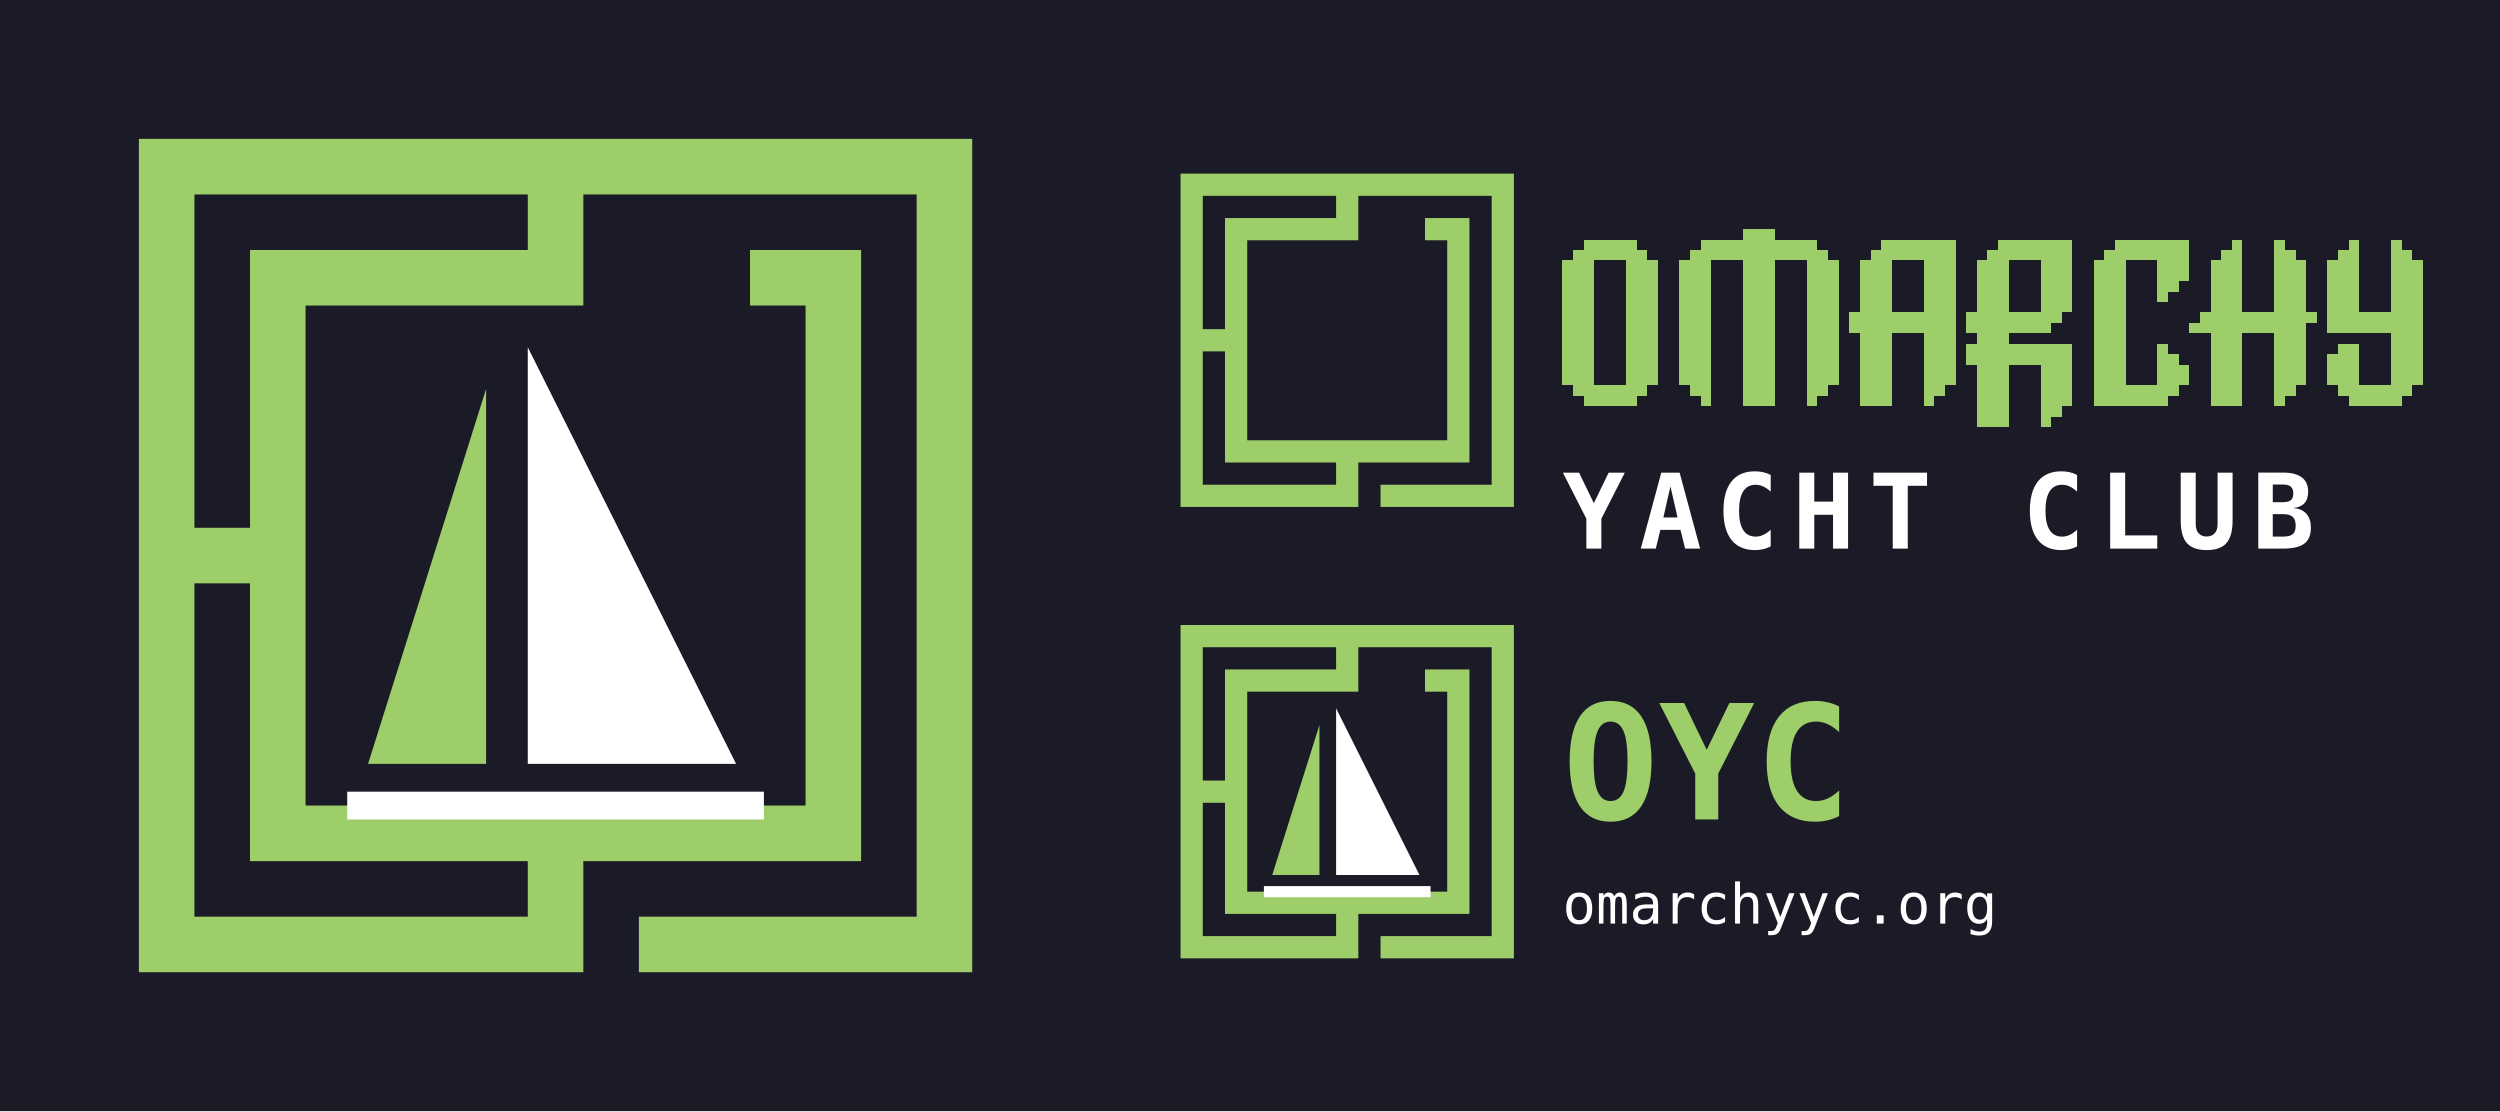
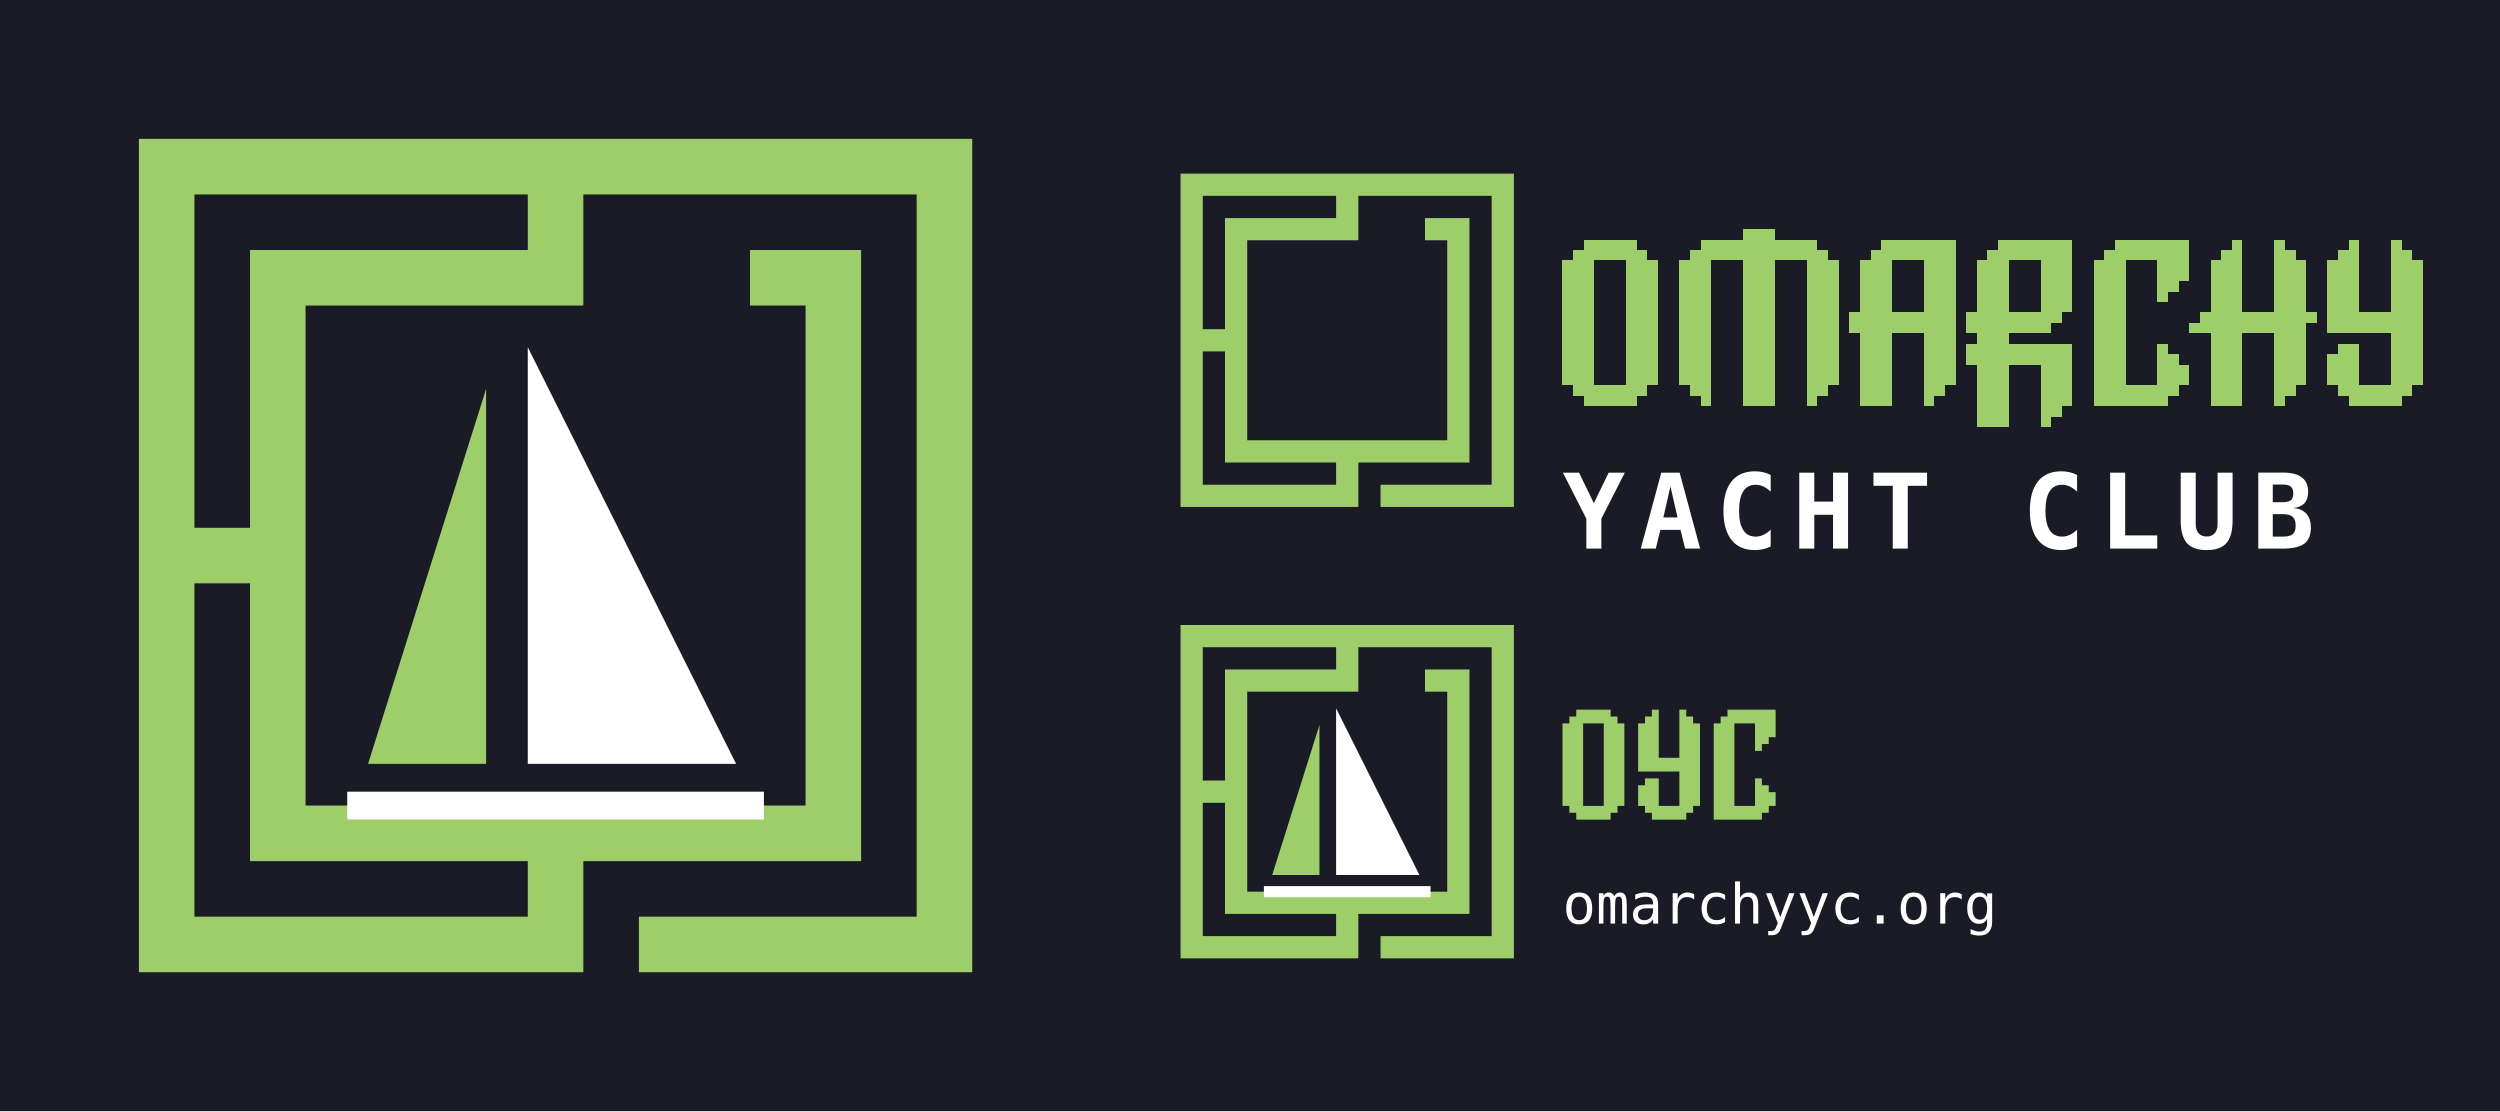
<svg xmlns="http://www.w3.org/2000/svg" viewBox="0 0 3600 1600" width="3600" height="1600">
  <rect width="3600" height="1600" fill="#1a1b26" />
  <g transform="translate(200,200)">
    <g>
      <path clip-rule="evenodd" d="m1200 1200h-480v-80h400v-1040h-479.996v160h-400v720h720v-720h-80v-80h159.996v880h-400v160h-640v-1200h1200zm-1120-80h480v-80h-400l.004-400h-80.004zm0-560h80.004v-400h400v-80h-480.004z" fill="#9ece6a" fill-rule="evenodd" />
      <path d="M560 300 L560 900 L860 900 Z" fill="#ffffff" />
      <path d="M500 360 L500 900 L330 900 Z" fill="#9ece6a" />
      <rect x="300" y="940" width="600" height="40" fill="#ffffff" />
    </g>
  </g>
  <g transform="translate(1700,250) scale(0.4)">
    <path clip-rule="evenodd" d="m1200 1200h-480v-80h400v-1040h-479.996v160h-400v720h720v-720h-80v-80h159.996v880h-400v160h-640v-1200h1200zm-1120-80h480v-80h-400l.004-400h-80.004zm0-560h80.004v-400h400v-80h-480.004z" fill="#9ece6a" fill-rule="evenodd" />
  </g>
  <g transform="translate(2250,330) scale(0.3)">
    <g fill="#9ece6a" shape-rendering="crispEdges">
      <rect x="867" y="0" width="153" height="50" />
      <rect x="102" y="50" width="255" height="50" />
      <rect x="663" y="50" width="561" height="50" />
      <rect x="1530" y="50" width="357" height="50" />
      <rect x="2091" y="50" width="357" height="50" />
      <rect x="2652" y="50" width="357" height="50" />
      <rect x="3213" y="50" width="51" height="50" />
      <rect x="3417" y="50" width="51" height="50" />
      <rect x="3774" y="50" width="51" height="50" />
      <rect x="3978" y="50" width="51" height="50" />
      <rect x="51" y="100" width="357" height="50" />
      <rect x="612" y="100" width="663" height="50" />
      <rect x="1479" y="100" width="408" height="50" />
      <rect x="2040" y="100" width="408" height="50" />
      <rect x="2601" y="100" width="408" height="50" />
      <rect x="3162" y="100" width="102" height="50" />
      <rect x="3417" y="100" width="102" height="50" />
      <rect x="3723" y="100" width="102" height="50" />
      <rect x="3978" y="100" width="102" height="50" />
      <rect x="0" y="150" width="153" height="50" />
      <rect x="306" y="150" width="153" height="50" />
      <rect x="561" y="150" width="153" height="50" />
      <rect x="867" y="150" width="153" height="50" />
      <rect x="1173" y="150" width="153" height="50" />
      <rect x="1428" y="150" width="153" height="50" />
      <rect x="1734" y="150" width="153" height="50" />
      <rect x="1989" y="150" width="153" height="50" />
      <rect x="2295" y="150" width="153" height="50" />
      <rect x="2550" y="150" width="153" height="50" />
      <rect x="2856" y="150" width="153" height="50" />
      <rect x="3111" y="150" width="153" height="50" />
      <rect x="3417" y="150" width="153" height="50" />
      <rect x="3672" y="150" width="153" height="50" />
      <rect x="3978" y="150" width="153" height="50" />
      <rect x="0" y="200" width="153" height="50" />
      <rect x="306" y="200" width="153" height="50" />
      <rect x="561" y="200" width="153" height="50" />
      <rect x="867" y="200" width="153" height="50" />
      <rect x="1173" y="200" width="153" height="50" />
      <rect x="1428" y="200" width="153" height="50" />
      <rect x="1734" y="200" width="153" height="50" />
      <rect x="1989" y="200" width="153" height="50" />
      <rect x="2295" y="200" width="153" height="50" />
      <rect x="2550" y="200" width="153" height="50" />
      <rect x="2856" y="200" width="153" height="50" />
      <rect x="3111" y="200" width="153" height="50" />
      <rect x="3417" y="200" width="153" height="50" />
      <rect x="3672" y="200" width="153" height="50" />
      <rect x="3978" y="200" width="153" height="50" />
      <rect x="0" y="250" width="153" height="50" />
      <rect x="306" y="250" width="153" height="50" />
      <rect x="561" y="250" width="153" height="50" />
      <rect x="867" y="250" width="153" height="50" />
      <rect x="1173" y="250" width="153" height="50" />
      <rect x="1428" y="250" width="153" height="50" />
      <rect x="1734" y="250" width="153" height="50" />
      <rect x="1989" y="250" width="153" height="50" />
      <rect x="2295" y="250" width="153" height="50" />
      <rect x="2550" y="250" width="153" height="50" />
      <rect x="2856" y="250" width="102" height="50" />
      <rect x="3111" y="250" width="153" height="50" />
      <rect x="3417" y="250" width="153" height="50" />
      <rect x="3672" y="250" width="153" height="50" />
      <rect x="3978" y="250" width="153" height="50" />
      <rect x="0" y="300" width="153" height="50" />
      <rect x="306" y="300" width="153" height="50" />
      <rect x="561" y="300" width="153" height="50" />
      <rect x="867" y="300" width="153" height="50" />
      <rect x="1173" y="300" width="153" height="50" />
      <rect x="1428" y="300" width="153" height="50" />
      <rect x="1734" y="300" width="153" height="50" />
      <rect x="1989" y="300" width="153" height="50" />
      <rect x="2295" y="300" width="153" height="50" />
      <rect x="2550" y="300" width="153" height="50" />
      <rect x="2856" y="300" width="51" height="50" />
      <rect x="3111" y="300" width="153" height="50" />
      <rect x="3417" y="300" width="153" height="50" />
      <rect x="3672" y="300" width="153" height="50" />
      <rect x="3978" y="300" width="153" height="50" />
      <rect x="0" y="350" width="153" height="50" />
      <rect x="306" y="350" width="153" height="50" />
      <rect x="561" y="350" width="153" height="50" />
      <rect x="867" y="350" width="153" height="50" />
      <rect x="1173" y="350" width="153" height="50" />
      <rect x="1428" y="350" width="153" height="50" />
      <rect x="1734" y="350" width="153" height="50" />
      <rect x="1989" y="350" width="153" height="50" />
      <rect x="2295" y="350" width="153" height="50" />
      <rect x="2550" y="350" width="153" height="50" />
      <rect x="3111" y="350" width="153" height="50" />
      <rect x="3417" y="350" width="153" height="50" />
      <rect x="3672" y="350" width="153" height="50" />
      <rect x="3978" y="350" width="153" height="50" />
      <rect x="0" y="400" width="153" height="50" />
      <rect x="306" y="400" width="153" height="50" />
      <rect x="561" y="400" width="153" height="50" />
      <rect x="867" y="400" width="153" height="50" />
      <rect x="1173" y="400" width="153" height="50" />
      <rect x="1377" y="400" width="510" height="50" />
      <rect x="1938" y="400" width="459" height="50" />
      <rect x="2550" y="400" width="153" height="50" />
      <rect x="3060" y="400" width="561" height="50" />
      <rect x="3672" y="400" width="459" height="50" />
      <rect x="0" y="450" width="153" height="50" />
      <rect x="306" y="450" width="153" height="50" />
      <rect x="561" y="450" width="153" height="50" />
      <rect x="867" y="450" width="153" height="50" />
      <rect x="1173" y="450" width="153" height="50" />
      <rect x="1377" y="450" width="510" height="50" />
      <rect x="1938" y="450" width="408" height="50" />
      <rect x="2550" y="450" width="153" height="50" />
      <rect x="3009" y="450" width="561" height="50" />
      <rect x="3672" y="450" width="459" height="50" />
      <rect x="0" y="500" width="153" height="50" />
      <rect x="306" y="500" width="153" height="50" />
      <rect x="561" y="500" width="153" height="50" />
      <rect x="867" y="500" width="153" height="50" />
      <rect x="1173" y="500" width="153" height="50" />
      <rect x="1428" y="500" width="153" height="50" />
      <rect x="1734" y="500" width="153" height="50" />
      <rect x="1989" y="500" width="153" height="50" />
      <rect x="2550" y="500" width="153" height="50" />
      <rect x="3111" y="500" width="153" height="50" />
      <rect x="3417" y="500" width="153" height="50" />
      <rect x="3978" y="500" width="153" height="50" />
      <rect x="0" y="550" width="153" height="50" />
      <rect x="306" y="550" width="153" height="50" />
      <rect x="561" y="550" width="153" height="50" />
      <rect x="867" y="550" width="153" height="50" />
      <rect x="1173" y="550" width="153" height="50" />
      <rect x="1428" y="550" width="153" height="50" />
      <rect x="1734" y="550" width="153" height="50" />
      <rect x="1938" y="550" width="510" height="50" />
      <rect x="2550" y="550" width="153" height="50" />
      <rect x="2856" y="550" width="51" height="50" />
      <rect x="3111" y="550" width="153" height="50" />
      <rect x="3417" y="550" width="153" height="50" />
      <rect x="3723" y="550" width="102" height="50" />
      <rect x="3978" y="550" width="153" height="50" />
      <rect x="0" y="600" width="153" height="50" />
      <rect x="306" y="600" width="153" height="50" />
      <rect x="561" y="600" width="153" height="50" />
      <rect x="867" y="600" width="153" height="50" />
      <rect x="1173" y="600" width="153" height="50" />
      <rect x="1428" y="600" width="153" height="50" />
      <rect x="1734" y="600" width="153" height="50" />
      <rect x="1938" y="600" width="510" height="50" />
      <rect x="2550" y="600" width="153" height="50" />
      <rect x="2856" y="600" width="102" height="50" />
      <rect x="3111" y="600" width="153" height="50" />
      <rect x="3417" y="600" width="153" height="50" />
      <rect x="3672" y="600" width="153" height="50" />
      <rect x="3978" y="600" width="153" height="50" />
      <rect x="0" y="650" width="153" height="50" />
      <rect x="306" y="650" width="153" height="50" />
      <rect x="561" y="650" width="153" height="50" />
      <rect x="867" y="650" width="153" height="50" />
      <rect x="1173" y="650" width="153" height="50" />
      <rect x="1428" y="650" width="153" height="50" />
      <rect x="1734" y="650" width="153" height="50" />
      <rect x="1989" y="650" width="153" height="50" />
      <rect x="2295" y="650" width="153" height="50" />
      <rect x="2550" y="650" width="153" height="50" />
      <rect x="2856" y="650" width="153" height="50" />
      <rect x="3111" y="650" width="153" height="50" />
      <rect x="3417" y="650" width="153" height="50" />
      <rect x="3672" y="650" width="153" height="50" />
      <rect x="3978" y="650" width="153" height="50" />
      <rect x="0" y="700" width="153" height="50" />
      <rect x="306" y="700" width="153" height="50" />
      <rect x="561" y="700" width="153" height="50" />
      <rect x="867" y="700" width="153" height="50" />
      <rect x="1173" y="700" width="153" height="50" />
      <rect x="1428" y="700" width="153" height="50" />
      <rect x="1734" y="700" width="153" height="50" />
      <rect x="1989" y="700" width="153" height="50" />
      <rect x="2295" y="700" width="153" height="50" />
      <rect x="2550" y="700" width="153" height="50" />
      <rect x="2856" y="700" width="153" height="50" />
      <rect x="3111" y="700" width="153" height="50" />
      <rect x="3417" y="700" width="153" height="50" />
      <rect x="3672" y="700" width="153" height="50" />
      <rect x="3978" y="700" width="153" height="50" />
      <rect x="51" y="750" width="357" height="50" />
      <rect x="612" y="750" width="102" height="50" />
      <rect x="867" y="750" width="153" height="50" />
      <rect x="1173" y="750" width="102" height="50" />
      <rect x="1428" y="750" width="153" height="50" />
      <rect x="1734" y="750" width="102" height="50" />
      <rect x="1989" y="750" width="153" height="50" />
      <rect x="2295" y="750" width="153" height="50" />
      <rect x="2550" y="750" width="408" height="50" />
      <rect x="3111" y="750" width="153" height="50" />
      <rect x="3417" y="750" width="102" height="50" />
      <rect x="3723" y="750" width="357" height="50" />
      <rect x="102" y="800" width="255" height="50" />
      <rect x="663" y="800" width="51" height="50" />
      <rect x="867" y="800" width="153" height="50" />
      <rect x="1173" y="800" width="51" height="50" />
      <rect x="1428" y="800" width="153" height="50" />
      <rect x="1734" y="800" width="51" height="50" />
      <rect x="1989" y="800" width="153" height="50" />
      <rect x="2295" y="800" width="153" height="50" />
      <rect x="2550" y="800" width="357" height="50" />
      <rect x="3111" y="800" width="153" height="50" />
      <rect x="3417" y="800" width="51" height="50" />
      <rect x="3774" y="800" width="255" height="50" />
      <rect x="1989" y="850" width="153" height="50" />
      <rect x="2295" y="850" width="102" height="50" />
      <rect x="1989" y="900" width="153" height="50" />
      <rect x="2295" y="900" width="51" height="50" />
    </g>
  </g>
  <text x="2250" y="790" font-family="Geist Mono, JetBrainsMono Nerd Font, CaskaydiaMono Nerd Font, monospace" font-weight="800" font-size="150" fill="#ffffff" letter-spacing="20">YACHT CLUB</text>
  <g transform="translate(1700,900) scale(0.4)">
    <g>
      <path clip-rule="evenodd" d="m1200 1200h-480v-80h400v-1040h-479.996v160h-400v720h720v-720h-80v-80h159.996v880h-400v160h-640v-1200h1200zm-1120-80h480v-80h-400l.004-400h-80.004zm0-560h80.004v-400h400v-80h-480.004z" fill="#9ece6a" fill-rule="evenodd" />
      <path d="M560 300 L560 900 L860 900 Z" fill="#ffffff" />
      <path d="M500 360 L500 900 L330 900 Z" fill="#9ece6a" />
      <rect x="300" y="940" width="600" height="40" fill="#ffffff" />
    </g>
  </g>
-   <text x="2250" y="1180" font-family="Geist Mono, JetBrainsMono Nerd Font, CaskaydiaMono Nerd Font, monospace" font-weight="800" font-size="230" fill="#9ece6a">OYC</text>
+   <g transform="translate(2250,1012) scale(0.66)" aria-label="OYC">
+     <path fill-rule="evenodd" clip-rule="evenodd" transform="translate(0 0)" fill="#9ece6a" d="m105 30.002h15v14.997h15v180.001h-15v15h-15v15.002h-75v-15.002h-15v-15h-15v-180.001h15v-14.997h15v-15.002h75zm-60 194.998h45v-179.998h-45z" />
+     <path fill-rule="evenodd" clip-rule="evenodd" transform="translate(-915 0)" fill="#9ece6a" d="m1125 119.999h45v-104.999h15v15h15v15h15v180h-15v15h-15v15.002l-75-.002v-15h-15v-15h-15v-45.001h15v-14.997-.002h30v60h45v-75h-90v-105.001h15v-14.997h15v-15.002h15z" />
+     <path fill-rule="evenodd" clip-rule="evenodd" transform="translate(-420 0)" fill="#9ece6a" d="m885 75h-15v15h-15v15h-15v-59.998h-45v179.998h45v-59.998h15v14.997h15v15.001h15v30h-15v15h-15v15.002l-105-.002v-210.001h14.998v-14.997h15.002v-15.002h105z" />
+   </g>
  <text x="2250" y="1330" font-family="Geist Mono, JetBrainsMono Nerd Font, CaskaydiaMono Nerd Font, monospace" font-weight="500" font-size="80" fill="#ffffff">omarchyyc.org</text>
</svg>
